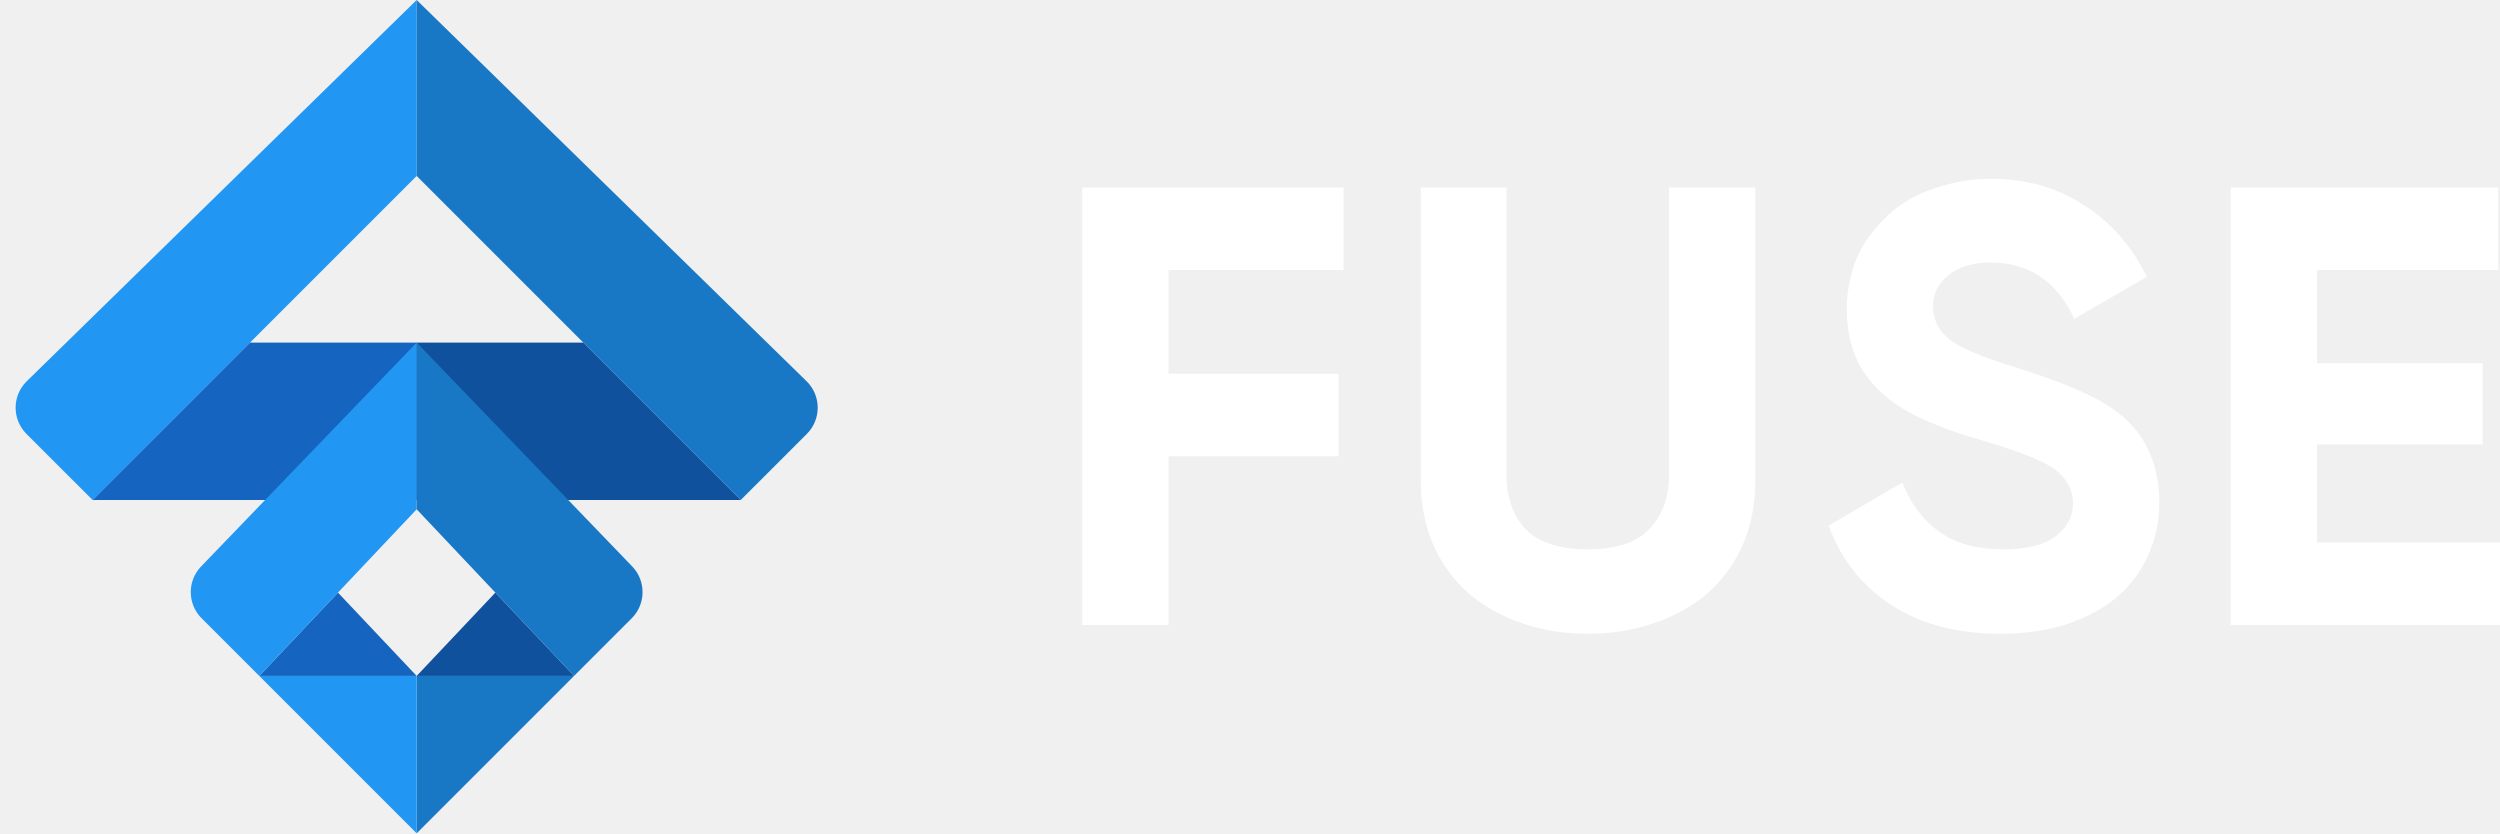
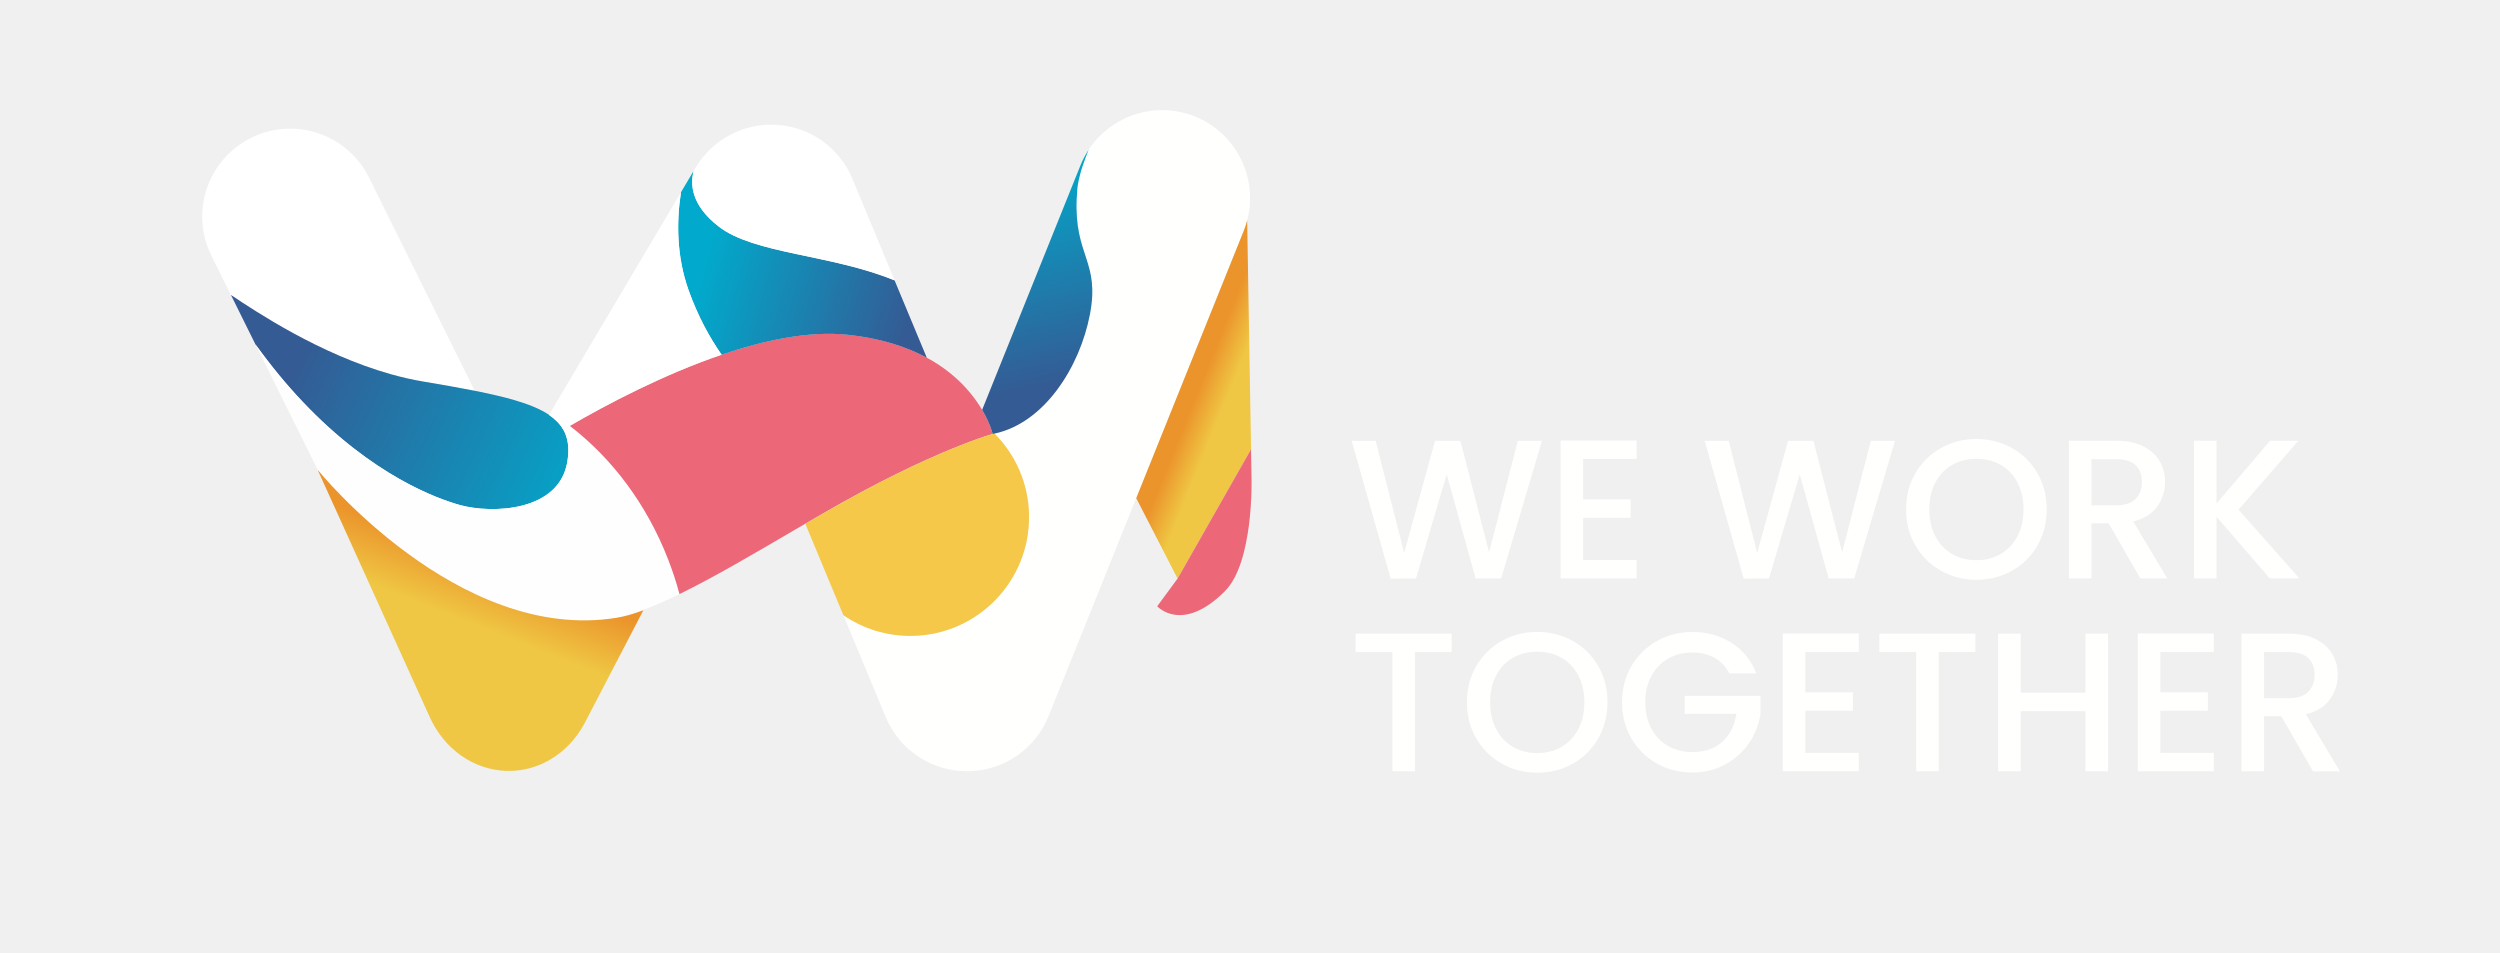
- <svg xmlns="http://www.w3.org/2000/svg" fill="none" height="32" viewBox="0 0 96 32" width="96">
-   <g clip-path="url(#clip0)">
-     <path d="M51.592 10.368H44.872V14.352H51.4V17.52H44.872V24H41.56V7.2H51.592V10.368ZM60.969 24.336C60.073 24.336 59.225 24.2 58.425 23.928C57.641 23.656 56.961 23.272 56.385 22.776C55.809 22.264 55.361 21.648 55.041 20.928C54.721 20.192 54.561 19.384 54.561 18.504V7.2H57.849V18.24C57.849 19.104 58.097 19.8 58.593 20.328C59.105 20.84 59.897 21.096 60.969 21.096C62.041 21.096 62.825 20.84 63.321 20.328C63.833 19.8 64.089 19.104 64.089 18.24V7.2H67.401V18.504C67.401 19.384 67.241 20.192 66.921 20.928C66.601 21.648 66.153 22.264 65.577 22.776C65.001 23.272 64.313 23.656 63.513 23.928C62.729 24.2 61.881 24.336 60.969 24.336ZM76.821 24.336C75.157 24.336 73.757 23.968 72.621 23.232C71.485 22.48 70.685 21.464 70.221 20.184L73.053 18.528C73.357 19.328 73.829 19.96 74.469 20.424C75.109 20.872 75.925 21.096 76.917 21.096C77.829 21.096 78.501 20.928 78.933 20.592C79.381 20.256 79.605 19.832 79.605 19.32C79.605 18.872 79.413 18.472 79.029 18.12C78.645 17.768 77.629 17.352 75.981 16.872C74.829 16.536 73.901 16.168 73.197 15.768C72.493 15.368 71.933 14.848 71.517 14.208C71.117 13.568 70.917 12.784 70.917 11.856C70.917 11.296 71.013 10.728 71.205 10.152C71.413 9.56 71.781 8.992 72.309 8.448C72.837 7.904 73.477 7.504 74.229 7.248C74.981 6.992 75.717 6.864 76.437 6.864C77.797 6.864 78.989 7.2 80.013 7.872C81.053 8.528 81.861 9.448 82.437 10.632L79.653 12.24C78.981 10.8 77.909 10.08 76.437 10.08C75.765 10.08 75.229 10.24 74.829 10.56C74.429 10.88 74.229 11.28 74.229 11.76C74.229 12.272 74.437 12.696 74.853 13.032C75.285 13.368 76.141 13.728 77.421 14.112C78.989 14.608 80.125 15.072 80.829 15.504C81.549 15.936 82.077 16.472 82.413 17.112C82.749 17.752 82.917 18.472 82.917 19.272C82.917 20.04 82.765 20.744 82.461 21.384C82.173 22.008 81.757 22.544 81.213 22.992C80.669 23.424 80.021 23.76 79.269 24C78.517 24.224 77.701 24.336 76.821 24.336ZM88.972 20.832H96.052V24H85.66V7.2H95.932V10.368H88.972V13.944H95.332V17.064H88.972V20.832Z" fill="white" />
-     <path d="M16 6.756V0L1.028 14.639C0.462 15.192 0.457 16.102 1.017 16.662L3.556 19.2" fill="#2196F3" />
-     <path d="M16 6.756V0L30.972 14.639C31.538 15.192 31.543 16.102 30.983 16.662L28.444 19.2" fill="#1878C6" />
-     <path d="M3.556 19.2L9.6 13.156H16V19.2" fill="#1565C0" />
-     <path d="M28.444 19.2L22.4 13.156H16V19.2" fill="#10519D" />
-     <path d="M16 25.956H9.956L12.978 22.756L16 25.956Z" fill="#1565C0" />
-     <path d="M16 32L22.044 25.956L16 25.956V32Z" fill="#1878C6" />
-     <path d="M16 32L9.956 25.956H16V32Z" fill="#2196F3" />
-     <path d="M16 25.956H22.044L19.022 22.756L16 25.956Z" fill="#10519D" />
-     <path d="M7.724 21.75C7.186 22.308 7.194 23.194 7.742 23.742L9.956 25.956L16 19.556V13.156" fill="#2196F3" />
-     <path d="M24.276 21.75C24.814 22.308 24.806 23.194 24.258 23.742L22.044 25.956L16 19.556V13.156" fill="#1878C6" />
+ <svg xmlns="http://www.w3.org/2000/svg" xmlns:xlink="http://www.w3.org/1999/xlink" data-name="Capa 1" id="Capa_1" viewBox="0 0 585.29 222.88">
+   <defs>
+     <style>
+       .cls-1 {
+         fill: url(#Degradado_sin_nombre_10-3);
+       }
+ 
+       .cls-1, .cls-2, .cls-3, .cls-4, .cls-5, .cls-6, .cls-7, .cls-8, .cls-9, .cls-10 {
+         stroke-width: 0px;
+       }
+ 
+       .cls-2 {
+         fill: #ec6879;
+       }
+ 
+       .cls-3 {
+         fill: url(#Degradado_sin_nombre_10-2);
+       }
+ 
+       .cls-4 {
+         fill: #fffeff;
+       }
+ 
+       .cls-5 {
+         fill: #fff;
+       }
+ 
+       .cls-6 {
+         fill: url(#Degradado_sin_nombre_18);
+       }
+ 
+       .cls-7 {
+         fill: #f5c84a;
+       }
+ 
+       .cls-8 {
+         fill: url(#Degradado_sin_nombre_10);
+       }
+ 
+       .cls-9 {
+         fill: #fffffe;
+       }
+ 
+       .cls-10 {
+         fill: url(#Degradado_sin_nombre_18-2);
+       }
+     </style>
+     <linearGradient data-name="Degradado sin nombre 18" gradientTransform="translate(4.47 15.95) rotate(-.98)" gradientUnits="userSpaceOnUse" id="Degradado_sin_nombre_18" x1="305.02" x2="274.4" y1="93.76" y2="80.79">
+       <stop offset=".79" stop-color="#efc744" />
+       <stop offset="1" stop-color="#eb942b" />
+     </linearGradient>
+     <linearGradient data-name="Degradado sin nombre 10" gradientTransform="translate(4.47 15.95) rotate(-.98)" gradientUnits="userSpaceOnUse" id="Degradado_sin_nombre_10" x1="54.2" x2="133.77" y1="66.35" y2="104.21">
+       <stop offset=".12" stop-color="#345b94" />
+       <stop offset="1" stop-color="#01aacc" />
+     </linearGradient>
+     <linearGradient data-name="Degradado sin nombre 18" gradientTransform="translate(4.33 7.7) rotate(-.98) scale(1 .97)" id="Degradado_sin_nombre_18-2" x1="76.46" x2="104.11" xlink:href="#Degradado_sin_nombre_18" y1="193.11" y2="128.6" />
+     <linearGradient data-name="Degradado sin nombre 10" id="Degradado_sin_nombre_10-2" x1="213.75" x2="159.37" xlink:href="#Degradado_sin_nombre_10" y1="63.95" y2="48.01" />
+     <linearGradient data-name="Degradado sin nombre 10" id="Degradado_sin_nombre_10-3" x1="243.27" x2="231.5" xlink:href="#Degradado_sin_nombre_10" y1="84.96" y2="25.67" />
+   </defs>
+   <g>
+     <path class="cls-9" d="m291.98,51.59c-.21.83-.48,1.66-.81,2.48l-25.16,62.56-20.52,51.03c-3.1,7.69-10.49,12.76-18.76,12.9h-.23c-8.36.05-15.92-4.96-19.14-12.68l-9.92-23.87c4.59,3.15,10.17,4.95,16.16,4.85,15.34-.26,27.57-12.9,27.31-28.25-.13-7.47-3.19-14.2-8.08-19.1-.19.04-.43.09-.43.09,0,0-.14-.5-.21-.72-.3-.94-.98-2.74-2.26-4.93l23.03-57.26c1.64-4.07,4.42-7.32,7.83-9.54,5.44-3.56,12.48-4.49,18.96-1.88,9.73,3.92,14.84,14.43,12.23,24.31Z" />
+     <path class="cls-6" d="m291.98,51.59l.91,53.59c-5.4,9.48-17.2,30.27-17.2,30.27l-9.68-18.82,25.16-62.56c.33-.82.6-1.64.81-2.48Z" />
+     <path class="cls-2" d="m286.79,138.39c-10.04,10.04-15.87,3.55-15.87,3.55l4.77-6.49s11.8-20.78,17.2-30.27l.12,7.02s.5,19.47-6.23,26.19Z" />
+     <path class="cls-5" d="m111.16,91.51c-3.56-.71-7.57-1.41-12.05-2.16-2.57-.44-5.13-1.02-7.65-1.73-16.62-4.69-31.47-14.59-37.4-18.54l-4.57-9.22c-5.05-10.19-.89-22.54,9.31-27.59,10.19-5.06,22.54-.89,27.59,9.3l23.31,47.01,1.45,2.93Z" />
+     <path class="cls-8" d="m132.84,107.95c-1.83,11.94-17.8,12.33-25.1,10.31-5.25-1.45-20.47-6.82-36.96-24.27-3.63-3.84-7.32-8.27-10.98-13.37l-5.73-11.56c5.92,3.95,20.78,13.85,37.4,18.54,2.52.71,5.08,1.3,7.65,1.73,4.48.75,8.49,1.45,12.05,2.16,3.41.68,6.41,1.36,9,2.1,3.53,1.02,6.31,2.15,8.37,3.53,1.49,1.01,2.59,2.14,3.34,3.46,1.12,1.97,1.43,4.36.97,7.35Z" />
+     <path class="cls-4" d="m159.09,139.09c-3.59,1.75-6.99,3.22-10.08,4.28-2.25.76-4.34,1.32-6.23,1.6-37.1,5.57-68.3-34.87-68.3-34.87,0,0-.01,0-.05,0l-7.03-14.18-7.59-15.31c3.66,5.1,7.35,9.53,10.98,13.37,16.49,17.45,31.71,22.81,36.96,24.27,7.3,2.02,23.28,1.63,25.1-10.31.46-2.98.15-5.37-.97-7.35.5-.29,1.01-.59,1.54-.9,10.01,7.67,18.04,18.47,23,31.19,1.03,2.66,1.93,5.39,2.69,8.2Z" />
+     <path class="cls-10" d="m150.62,142.88l-13.83,26.57c-3.84,7.12-10.93,11.35-18.47,11.02-7.55-.32-14.34-5.14-17.7-12.57l-26.2-57.79s.05,0,.05,0c0,0,32.82,40.56,69.91,34.52,1.9-.31,3.98-.91,6.23-1.75Z" />
+     <path class="cls-2" d="m232.4,101.6s-.02,0-.04,0c-.28.08-2.15.63-5.46,1.87-.46.17-.95.36-1.47.57-6,2.33-15.72,6.59-28.5,13.75-2.74,1.54-5.55,3.16-8.4,4.82-.99.58-1.99,1.16-2.99,1.74-9.03,5.28-18.26,10.73-26.46,14.73-.75-2.81-1.65-5.54-2.69-8.2-4.96-12.72-12.99-23.51-23-31.19,8.63-5.01,21.88-12.01,35.55-16.66,10.11-3.45,20.46-5.59,29.35-4.69,7.87.8,13.97,2.84,18.69,5.39,4.09,2.22,7.13,4.83,9.38,7.35,1.26,1.41,2.27,2.8,3.08,4.07.17.27.33.53.48.79,1.29,2.19,1.96,3.99,2.26,4.93.15.46.21.72.21.72Z" />
+     <path class="cls-3" d="m216.99,83.75c-4.72-2.55-10.82-4.59-18.69-5.39-8.88-.9-19.24,1.24-29.35,4.69-2.83-4.05-5.57-9.04-7.73-15.1-2.82-7.91-2.86-15.95-1.79-22.93h0s0-.02,0-.02l2.97-5c-.84,3.07-.64,7.99,5.82,13.01,8.35,6.49,26.33,6.52,41.22,12.64l7.54,18.1Z" />
+     <path class="cls-5" d="m168.95,83.05c-13.67,4.64-26.92,11.65-35.55,16.66-.53.31-1.04.61-1.54.9-.75-1.32-1.85-2.46-3.34-3.46l.36-.61,30.54-51.52c-1.07,6.98-1.03,15.02,1.79,22.93,2.16,6.05,4.91,11.05,7.73,15.1Z" />
+     <path class="cls-5" d="m209.45,65.65c-14.9-6.12-32.87-6.14-41.22-12.64-6.46-5.02-6.66-9.94-5.82-13.01l.43-.73c3.98-6.7,11.39-10.59,19.17-10.04,7.78.55,14.57,5.44,17.56,12.64l9.89,23.78Z" />
+     <path class="cls-7" d="m240.91,120.62c.26,15.34-11.96,27.98-27.31,28.25-5.99.1-11.57-1.7-16.16-4.85h0s-8.9-21.4-8.9-21.4c2.85-1.66,5.66-3.28,8.4-4.82,12.78-7.16,22.49-11.42,28.5-13.75l1.47-.57c3.3-1.24,5.18-1.79,5.46-1.87.01,0,.02,0,.04,0,.14-.02.29-.06.43-.09,4.89,4.9,7.95,11.64,8.08,19.1Z" />
+     <path class="cls-1" d="m252.09,46.35c.02-.38.04-.74.07-1.1,0,0,0,0,0-.01.01-1.24.26-2.67.65-4.15.21-.9.47-1.74.75-2.51.41-1.23.87-2.43,1.31-3.51-.74,1.12-1.39,2.32-1.91,3.62l-23.03,57.26c1.29,2.19,1.96,3.99,2.26,4.93.07.22.21.72.21.72,0,0,.24-.05.43-.09,11.65-2.47,19.96-15.52,22.34-27.9,2.4-12.54-3.72-13.6-3.09-27.26Z" />
  </g>
-   <defs>
-     <clipPath id="clip0">
-       <rect fill="white" height="32" width="96" />
-     </clipPath>
-   </defs>
+   <g>
+     <path class="cls-9" d="m361,103.2l-9.55,32.22h-5.98l-6.77-24.38-7.19,24.38-5.93.05-9.13-32.26h5.61l6.68,26.24,7.23-26.24h5.93l6.72,26.1,6.72-26.1h5.66Z" />
+     <path class="cls-9" d="m370.64,107.46v9.46h11.12v4.31h-11.12v9.87h12.52v4.31h-17.8v-32.27h17.8v4.31h-12.52Z" />
+     <path class="cls-9" d="m443.65,103.2l-9.55,32.22h-5.98l-6.77-24.38-7.19,24.38-5.93.05-9.13-32.26h5.61l6.68,26.24,7.23-26.24h5.93l6.72,26.1,6.72-26.1h5.66Z" />
+     <path class="cls-9" d="m454.43,133.63c-2.52-1.41-4.51-3.37-5.98-5.89s-2.2-5.35-2.2-8.51.73-5.98,2.2-8.48c1.47-2.5,3.46-4.46,5.98-5.86,2.52-1.41,5.28-2.11,8.27-2.11s5.8.7,8.32,2.11c2.52,1.41,4.5,3.36,5.96,5.86,1.45,2.5,2.18,5.33,2.18,8.48s-.73,5.99-2.18,8.51c-1.45,2.52-3.44,4.48-5.96,5.89-2.52,1.41-5.29,2.11-8.32,2.11s-5.76-.7-8.27-2.11Zm13.98-3.94c1.67-.97,2.97-2.36,3.92-4.17.94-1.81,1.41-3.9,1.41-6.28s-.47-4.47-1.41-6.26c-.94-1.79-2.25-3.17-3.92-4.13s-3.57-1.44-5.7-1.44-4.03.48-5.7,1.44-2.97,2.33-3.92,4.13c-.94,1.79-1.41,3.88-1.41,6.26s.47,4.47,1.41,6.28c.94,1.81,2.25,3.2,3.92,4.17,1.67.97,3.57,1.46,5.7,1.46s4.03-.49,5.7-1.46Z" />
+     <path class="cls-9" d="m501.09,135.41l-7.42-12.89h-4.03v12.89h-5.29v-32.22h11.13c2.47,0,4.57.43,6.28,1.3s3,2.02,3.85,3.48c.85,1.45,1.27,3.08,1.27,4.87,0,2.1-.61,4.01-1.83,5.73-1.22,1.71-3.1,2.88-5.63,3.5l7.97,13.35h-6.3Zm-11.45-17.11h5.84c1.98,0,3.47-.49,4.47-1.48,1-.99,1.51-2.32,1.51-3.99s-.5-2.97-1.48-3.92c-.99-.94-2.49-1.41-4.5-1.41h-5.84v10.8Z" />
+     <path class="cls-9" d="m531.4,135.41l-12.47-14.42v14.42h-5.29v-32.22h5.29v14.69l12.52-14.69h6.63l-14,16.13,14.23,16.09h-6.91Z" />
+     <path class="cls-9" d="m339.86,148.35v4.31h-8.58v27.91h-5.29v-27.91h-8.62v-4.31h22.48Z" />
+     <path class="cls-9" d="m351.61,178.79c-2.52-1.41-4.51-3.37-5.98-5.89s-2.2-5.35-2.2-8.51.73-5.98,2.2-8.48c1.47-2.5,3.46-4.46,5.98-5.86,2.52-1.41,5.28-2.11,8.27-2.11s5.8.7,8.32,2.11c2.52,1.41,4.5,3.36,5.96,5.86,1.45,2.5,2.18,5.33,2.18,8.48s-.73,5.99-2.18,8.51c-1.45,2.52-3.44,4.48-5.96,5.89-2.52,1.41-5.29,2.11-8.32,2.11s-5.76-.7-8.27-2.11Zm13.98-3.94c1.67-.97,2.97-2.36,3.92-4.17.94-1.81,1.41-3.9,1.41-6.28s-.47-4.47-1.41-6.26-2.25-3.17-3.92-4.13-3.57-1.44-5.7-1.44-4.03.48-5.7,1.44c-1.67.96-2.98,2.33-3.92,4.13s-1.41,3.88-1.41,6.26.47,4.47,1.41,6.28c.94,1.81,2.25,3.2,3.92,4.17,1.67.97,3.57,1.46,5.7,1.46s4.03-.49,5.7-1.46Z" />
+     <path class="cls-9" d="m404.85,157.63c-.83-1.61-1.99-2.82-3.48-3.64-1.48-.82-3.2-1.23-5.15-1.23-2.13,0-4.03.48-5.7,1.44-1.67.96-2.98,2.32-3.92,4.08s-1.41,3.8-1.41,6.12.47,4.37,1.41,6.14,2.25,3.14,3.92,4.1c1.67.96,3.57,1.44,5.7,1.44,2.87,0,5.21-.8,7-2.41,1.79-1.61,2.89-3.79,3.29-6.54h-12.1v-4.22h17.75v4.13c-.34,2.5-1.23,4.81-2.67,6.91-1.44,2.1-3.31,3.78-5.61,5.03-2.3,1.25-4.86,1.88-7.67,1.88-3.03,0-5.79-.7-8.3-2.11-2.5-1.41-4.49-3.36-5.96-5.86s-2.2-5.33-2.2-8.48.73-5.98,2.2-8.48c1.47-2.5,3.46-4.46,5.98-5.86,2.52-1.41,5.28-2.11,8.27-2.11,3.43,0,6.48.84,9.16,2.53,2.67,1.69,4.61,4.07,5.82,7.16h-6.35Z" />
+     <path class="cls-9" d="m422.65,152.62v9.46h11.13v4.31h-11.13v9.87h12.52v4.31h-17.8v-32.26h17.8v4.31h-12.52Z" />
+     <path class="cls-9" d="m462.47,148.35v4.31h-8.58v27.91h-5.28v-27.91h-8.62v-4.31h22.48Z" />
+     <path class="cls-9" d="m493.53,148.35v32.22h-5.29v-14.09h-15.16v14.09h-5.29v-32.22h5.29v13.81h15.16v-13.81h5.29Z" />
+     <path class="cls-9" d="m505.77,152.62v9.46h11.12v4.31h-11.12v9.87h12.52v4.31h-17.8v-32.26h17.8v4.31h-12.52Z" />
+     <path class="cls-9" d="m541.51,180.57l-7.42-12.89h-4.03v12.89h-5.29v-32.22h11.13c2.47,0,4.57.43,6.28,1.3s3,2.02,3.85,3.48c.85,1.45,1.27,3.08,1.27,4.87,0,2.1-.61,4.01-1.83,5.73-1.22,1.71-3.1,2.88-5.63,3.5l7.97,13.35h-6.3Zm-11.45-17.11h5.84c1.98,0,3.47-.49,4.47-1.48,1-.99,1.51-2.32,1.51-3.99s-.5-2.97-1.48-3.92c-.99-.94-2.49-1.41-4.5-1.41h-5.84v10.8Z" />
+   </g>
</svg>
